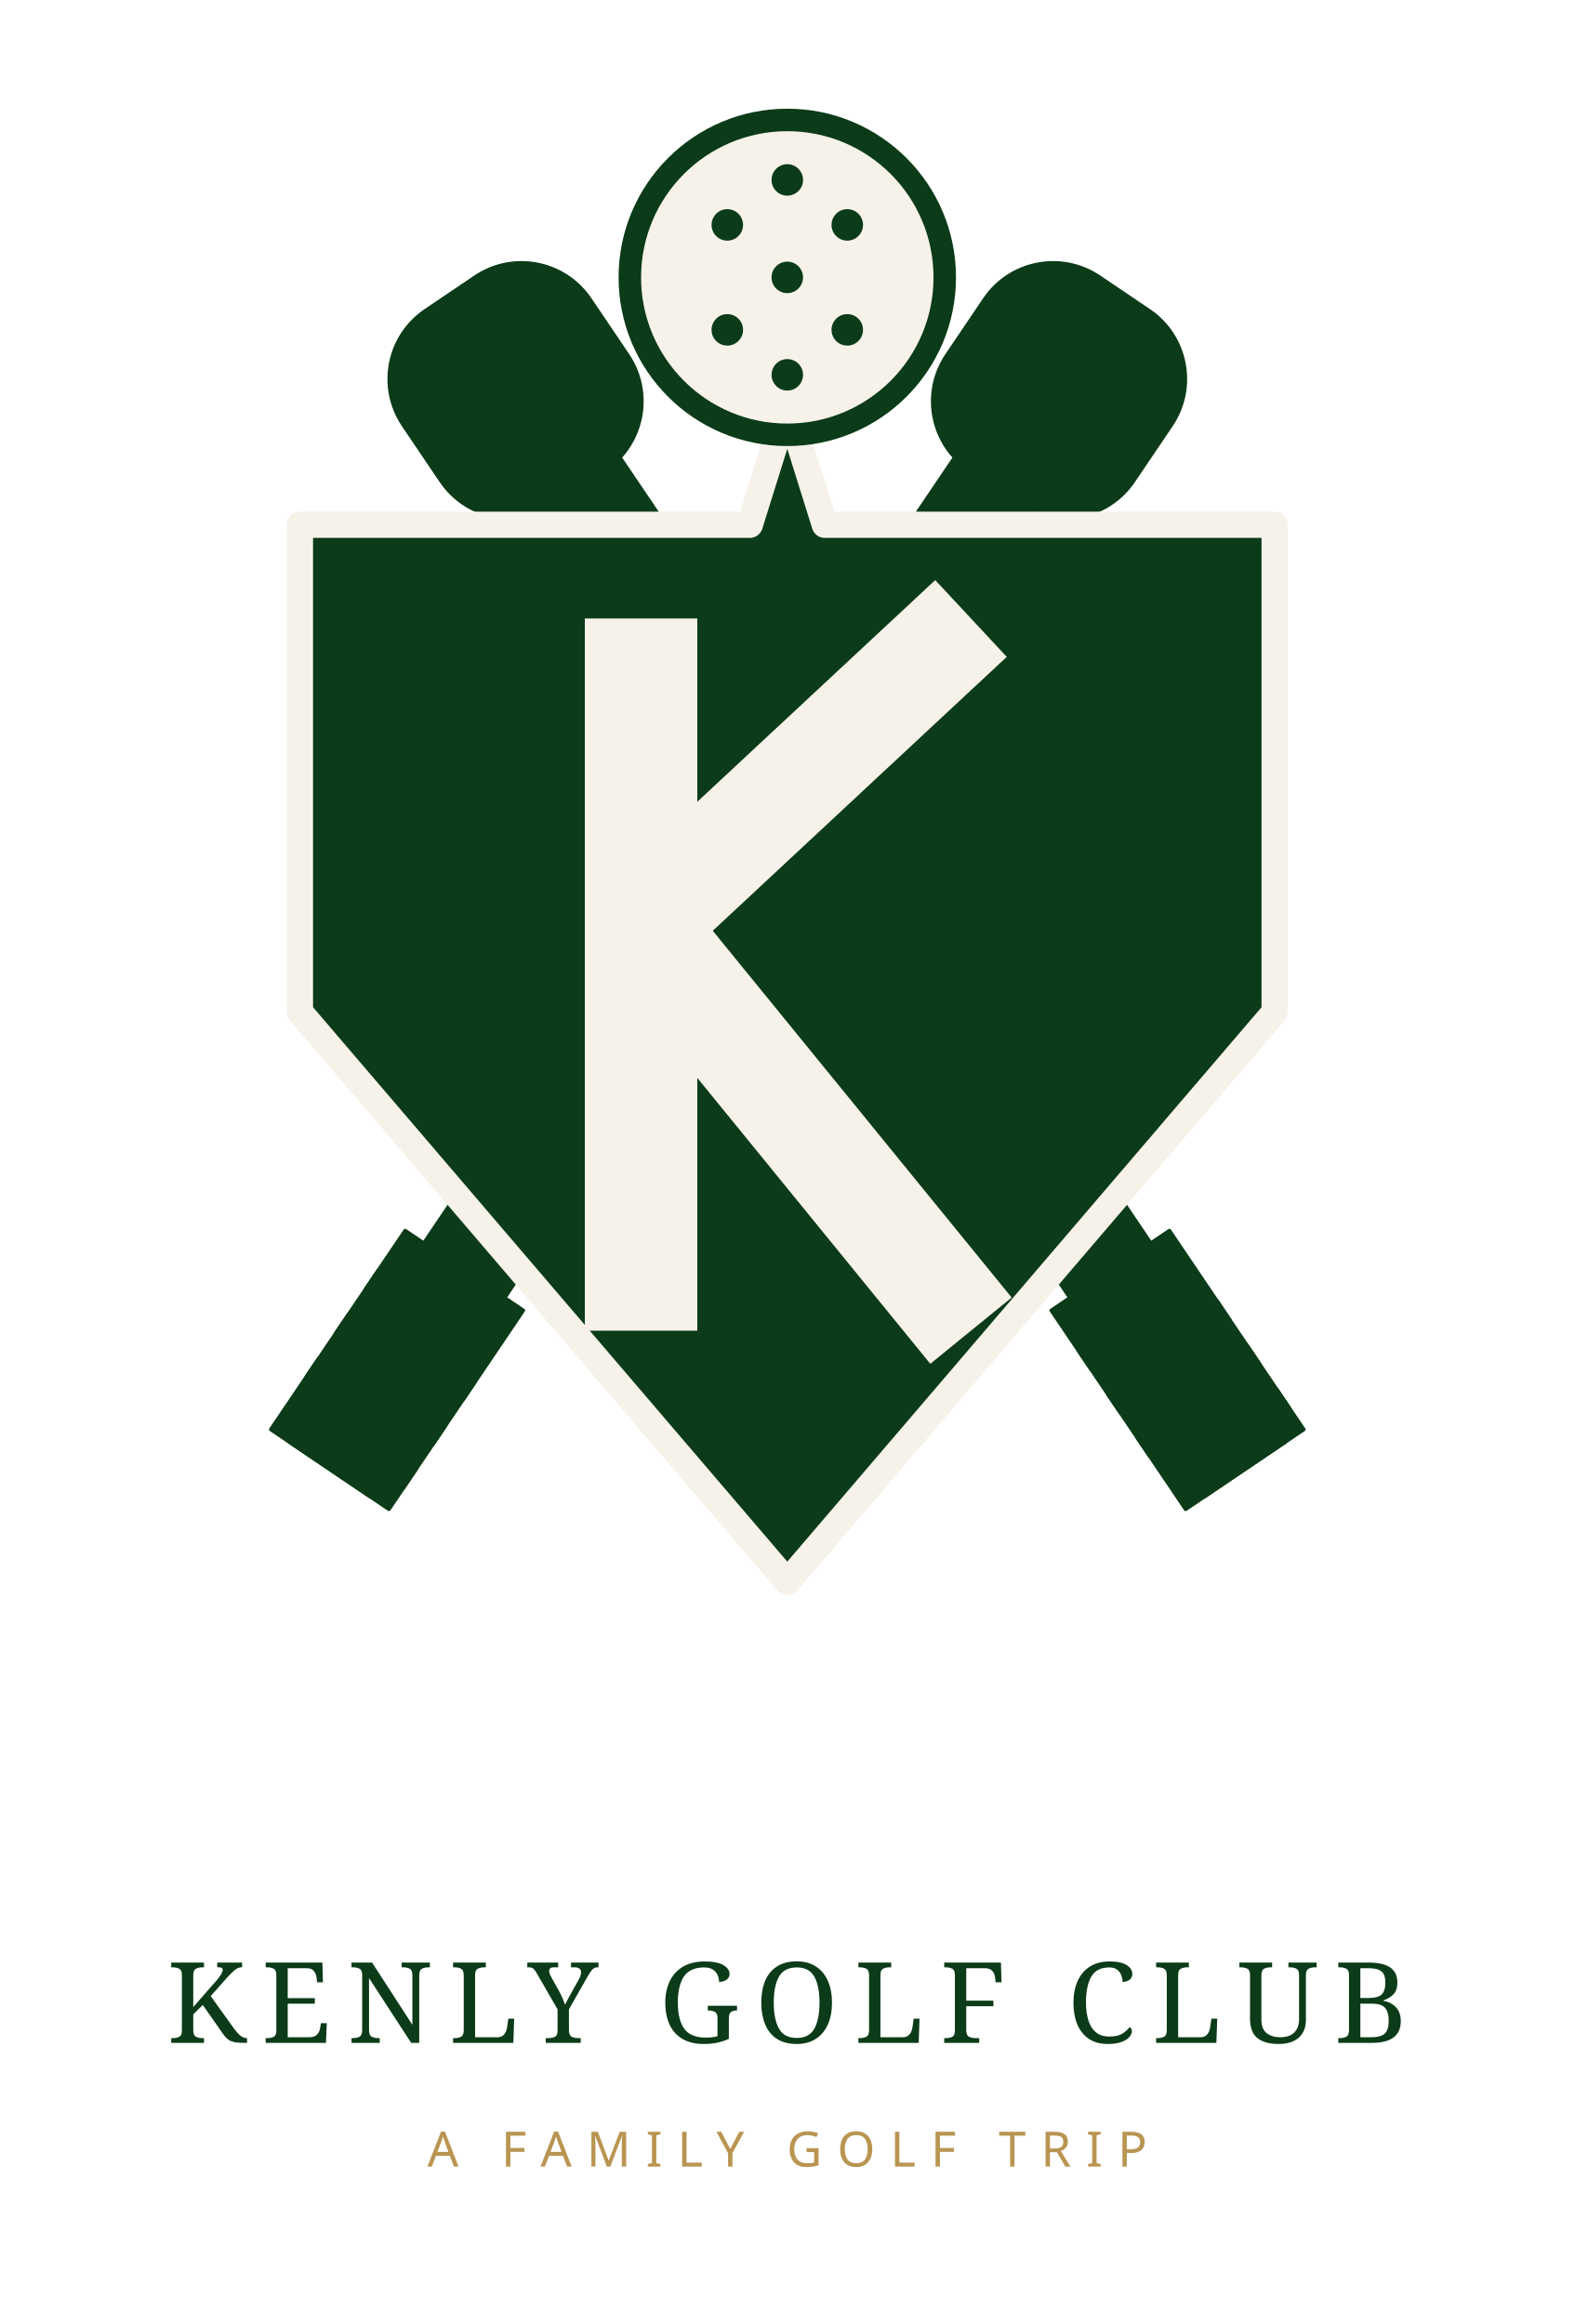
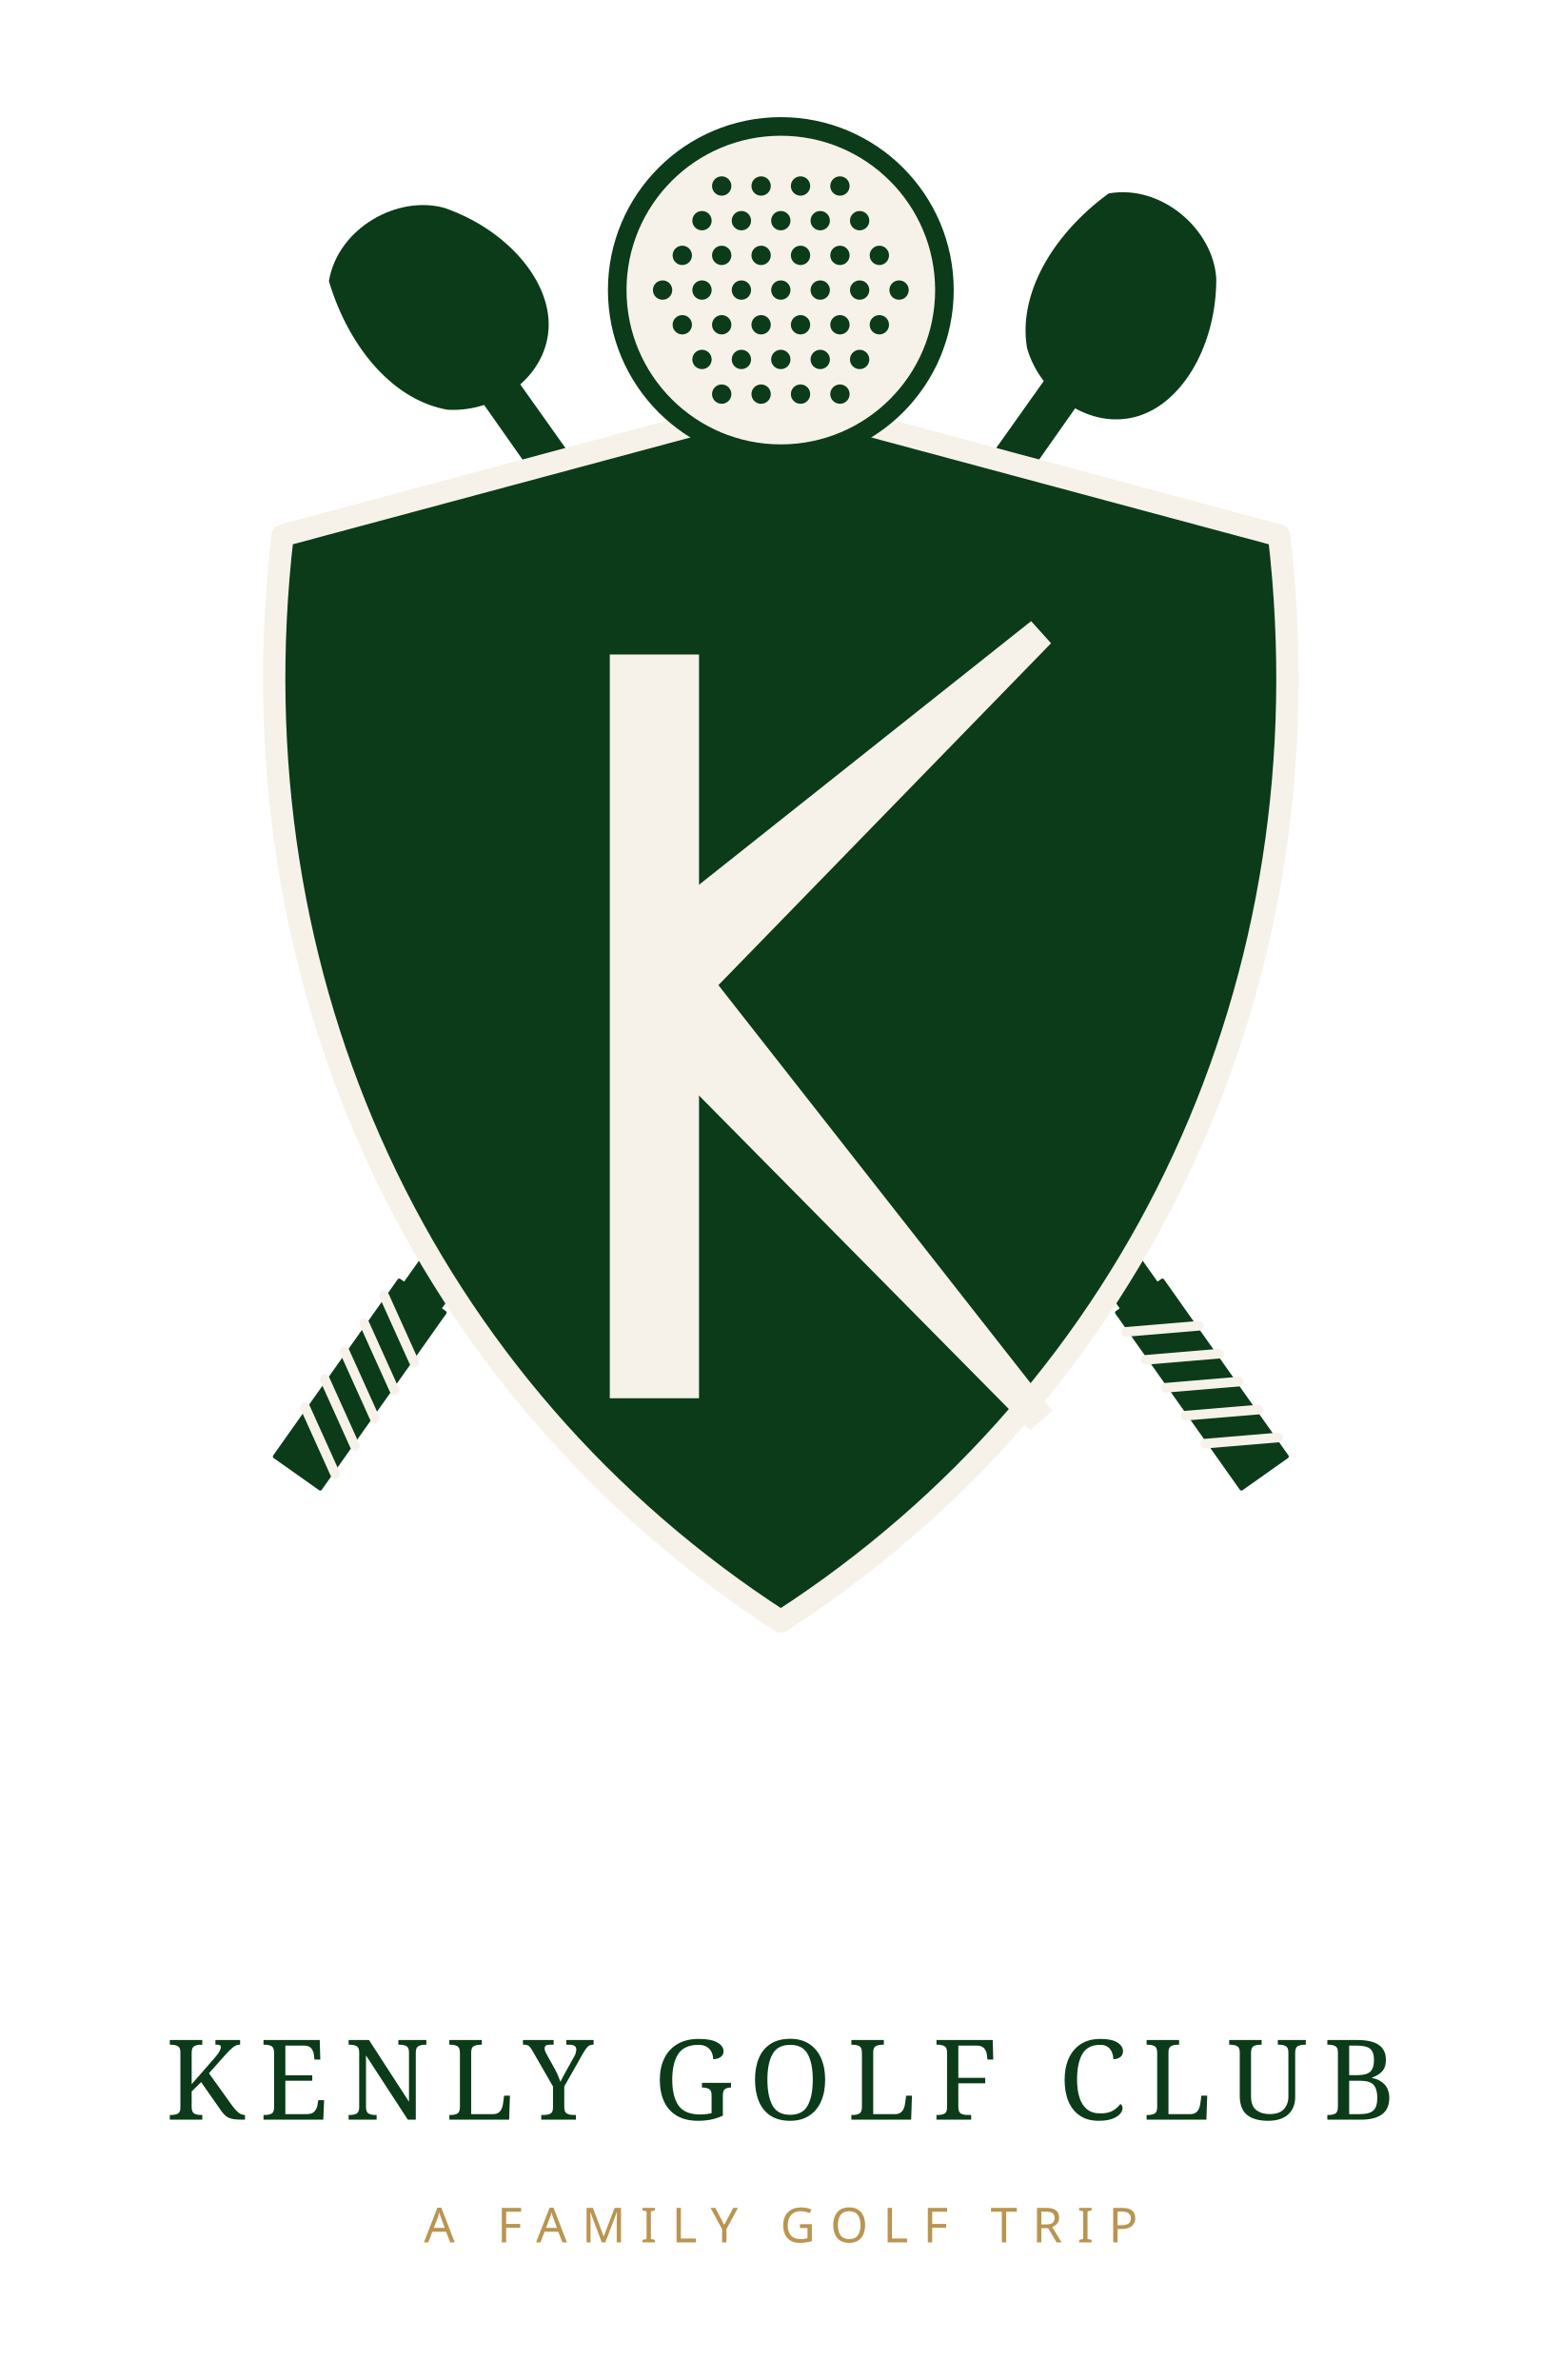
- <svg xmlns="http://www.w3.org/2000/svg" viewBox="0 0 420 620">
-   <g transform="translate(10.0,20)">
+ <svg xmlns="http://www.w3.org/2000/svg" viewBox="0 0 420 640">
+   <g transform="translate(10.0,16)">
    <g fill="#0B3B18" stroke="#0B3B18" stroke-width="1" stroke-linejoin="round">
-       <g transform="translate(118,70) rotate(-34.04)">
-         <rect x="-30" y="-14" width="60" height="62" rx="22" />
-         <polygon points="-13.00,0.00 -13.00,364.44 13.00,364.44 13.00,0.00" />
-         <polygon points="-19.00,300.44 -19.00,364.44 19.00,364.44 19.00,300.44" />
-         <polygon points="-19.00,313.36 19.00,323.36 19.00,329.36 -19.00,319.36" />
-         <polygon points="-19.00,327.44 19.00,337.44 19.00,343.44 -19.00,333.44" />
-         <polygon points="-19.00,341.52 19.00,351.52 19.00,357.52 -19.00,347.52" />
+       <g transform="translate(108,66) rotate(-35.26)">
+         <path d="M -20,-22 C -26,-4 -24,14 -14,24 C -4,32 12,32 20,22 C 28,12 26,-6 16,-20 C 8,-30 -10,-32 -20,-22 Z" />
+         <polygon points="-5.00,0.00 -5.75,336.55 5.75,336.55 5.00,0.00" />
+         <polygon points="-7.50,326.55 -7.50,384.55 7.50,384.55 7.50,326.55" />
+         <line x1="-8.5" y1="332.2" x2="8.5" y2="342.2" stroke="#F6F2E9" stroke-width="2.6" stroke-linecap="round" />
+         <line x1="-8.5" y1="341.4" x2="8.5" y2="351.4" stroke="#F6F2E9" stroke-width="2.6" stroke-linecap="round" />
+         <line x1="-8.5" y1="350.6" x2="8.5" y2="360.6" stroke="#F6F2E9" stroke-width="2.6" stroke-linecap="round" />
+         <line x1="-8.5" y1="359.8" x2="8.5" y2="369.8" stroke="#F6F2E9" stroke-width="2.6" stroke-linecap="round" />
+         <line x1="-8.5" y1="369.0" x2="8.5" y2="379.0" stroke="#F6F2E9" stroke-width="2.6" stroke-linecap="round" />
      </g>
-       <g transform="translate(282,70) rotate(34.04)">
-         <rect x="-30" y="-14" width="60" height="62" rx="22" />
-         <polygon points="-13.00,0.00 -13.00,364.44 13.00,364.44 13.00,0.00" />
-         <polygon points="-19.00,300.44 -19.00,364.44 19.00,364.44 19.00,300.44" />
-         <polygon points="-19.00,313.36 19.00,323.36 19.00,329.36 -19.00,319.36" />
-         <polygon points="-19.00,327.44 19.00,337.44 19.00,343.44 -19.00,333.44" />
-         <polygon points="-19.00,341.52 19.00,351.52 19.00,357.52 -19.00,347.52" />
+       <g transform="translate(292,66) rotate(35.26)">
+         <path d="M -20,-22 C -26,-4 -24,14 -14,24 C -4,32 12,32 20,22 C 28,12 26,-6 16,-20 C 8,-30 -10,-32 -20,-22 Z" />
+         <polygon points="-5.00,0.00 -5.75,336.55 5.75,336.55 5.00,0.00" />
+         <polygon points="-7.50,326.55 -7.50,384.55 7.50,384.55 7.50,326.55" />
+         <line x1="-8.5" y1="332.2" x2="8.5" y2="342.2" stroke="#F6F2E9" stroke-width="2.6" stroke-linecap="round" />
+         <line x1="-8.5" y1="341.4" x2="8.5" y2="351.4" stroke="#F6F2E9" stroke-width="2.6" stroke-linecap="round" />
+         <line x1="-8.5" y1="350.6" x2="8.5" y2="360.6" stroke="#F6F2E9" stroke-width="2.6" stroke-linecap="round" />
+         <line x1="-8.5" y1="359.8" x2="8.5" y2="369.8" stroke="#F6F2E9" stroke-width="2.6" stroke-linecap="round" />
+         <line x1="-8.5" y1="369.0" x2="8.5" y2="379.0" stroke="#F6F2E9" stroke-width="2.6" stroke-linecap="round" />
      </g>
    </g>
-     <g fill="#0B3B18" stroke="#F6F2E9" stroke-width="7" stroke-linejoin="round" stroke-linecap="round">
-       <polygon points="70.00,120.00 190.00,120.00 200.00,88.00 210.00,120.00 330.00,120.00 330.00,250.00 200.00,402.00 70.00,250.00" />
+     <g fill="#0B3B18" stroke="#F6F2E9" stroke-width="6" stroke-linejoin="round" stroke-linecap="round">
+       <path d="M66,128 L200,92 L334,128 C 348,248 296,358 200,420 C 104,358 52,248 66,128 Z" />
    </g>
-     <g fill="#F6F2E9" stroke="#0B3B18" stroke-width="6">
-       <circle cx="200" cy="54" r="42" />
+     <g fill="#F6F2E9" stroke="#0B3B18" stroke-width="5">
+       <circle cx="200.00" cy="62.00" r="44.00" />
    </g>
    <g fill="#0B3B18">
-       <circle cx="200" cy="54" r="4.2" />
-       <circle cx="184" cy="40" r="4.2" />
-       <circle cx="216" cy="40" r="4.2" />
-       <circle cx="184" cy="68" r="4.2" />
-       <circle cx="216" cy="68" r="4.2" />
-       <circle cx="200" cy="28" r="4.2" />
-       <circle cx="200" cy="80" r="4.2" />
+       <circle cx="184.10" cy="34.02" r="2.60" />
+       <circle cx="194.70" cy="34.02" r="2.60" />
+       <circle cx="205.30" cy="34.02" r="2.60" />
+       <circle cx="215.90" cy="34.02" r="2.60" />
+       <circle cx="178.80" cy="43.34" r="2.60" />
+       <circle cx="189.40" cy="43.34" r="2.60" />
+       <circle cx="200.00" cy="43.34" r="2.60" />
+       <circle cx="210.60" cy="43.34" r="2.60" />
+       <circle cx="221.20" cy="43.34" r="2.60" />
+       <circle cx="173.50" cy="52.67" r="2.60" />
+       <circle cx="184.10" cy="52.67" r="2.60" />
+       <circle cx="194.70" cy="52.67" r="2.60" />
+       <circle cx="205.30" cy="52.67" r="2.60" />
+       <circle cx="215.90" cy="52.67" r="2.60" />
+       <circle cx="226.50" cy="52.67" r="2.60" />
+       <circle cx="168.20" cy="62.00" r="2.60" />
+       <circle cx="178.80" cy="62.00" r="2.60" />
+       <circle cx="189.40" cy="62.00" r="2.60" />
+       <circle cx="200.00" cy="62.00" r="2.60" />
+       <circle cx="210.60" cy="62.00" r="2.60" />
+       <circle cx="221.20" cy="62.00" r="2.60" />
+       <circle cx="231.80" cy="62.00" r="2.60" />
+       <circle cx="173.50" cy="71.33" r="2.60" />
+       <circle cx="184.10" cy="71.33" r="2.60" />
+       <circle cx="194.70" cy="71.33" r="2.60" />
+       <circle cx="205.30" cy="71.33" r="2.60" />
+       <circle cx="215.90" cy="71.33" r="2.60" />
+       <circle cx="226.50" cy="71.33" r="2.60" />
+       <circle cx="178.80" cy="80.66" r="2.60" />
+       <circle cx="189.40" cy="80.66" r="2.60" />
+       <circle cx="200.00" cy="80.66" r="2.60" />
+       <circle cx="210.60" cy="80.66" r="2.60" />
+       <circle cx="221.20" cy="80.66" r="2.60" />
+       <circle cx="184.10" cy="89.98" r="2.60" />
+       <circle cx="194.70" cy="89.98" r="2.60" />
+       <circle cx="205.30" cy="89.98" r="2.60" />
+       <circle cx="215.90" cy="89.98" r="2.60" />
    </g>
    <g fill="#F6F2E9">
-       <g transform="translate(145,145)">
-         <polygon points="1.00,0.00 1.00,190.00 31.00,190.00 31.00,0.00" />
-         <polygon points="25.54,92.24 113.54,10.24 94.46,-10.24 6.46,71.76" />
-         <polygon points="5.15,90.84 93.15,198.84 114.85,181.16 26.85,73.16" />
+       <g transform="translate(152,160)">
+         <polygon points="2.00,0.00 2.00,200.00 26.00,200.00 26.00,0.00" />
+         <polygon points="22.72,97.64 120.68,-3.03 115.32,-8.97 5.28,78.36" />
+         <polygon points="4.25,96.60 115.00,208.64 121.00,203.36 23.75,79.40" />
      </g>
    </g>
  </g>
-   <text x="210.0" y="545" text-anchor="middle" font-family="'Libre Caslon Display', Georgia, serif" font-size="30" letter-spacing="4.2" fill="#0B3B18">KENLY GOLF CLUB</text>
-   <text x="210.0" y="578" text-anchor="middle" font-family="'Jost',sans-serif" font-size="13" letter-spacing="4" fill="#B99551">A FAMILY GOLF TRIP</text>
+   <text x="210.0" y="570" text-anchor="middle" font-family="'Libre Caslon Display', Georgia, serif" font-size="30" letter-spacing="4.2" fill="#0B3B18">KENLY GOLF CLUB</text>
+   <text x="210.0" y="603" text-anchor="middle" font-family="'Jost',sans-serif" font-size="13" letter-spacing="4" fill="#B99551">A FAMILY GOLF TRIP</text>
</svg>
